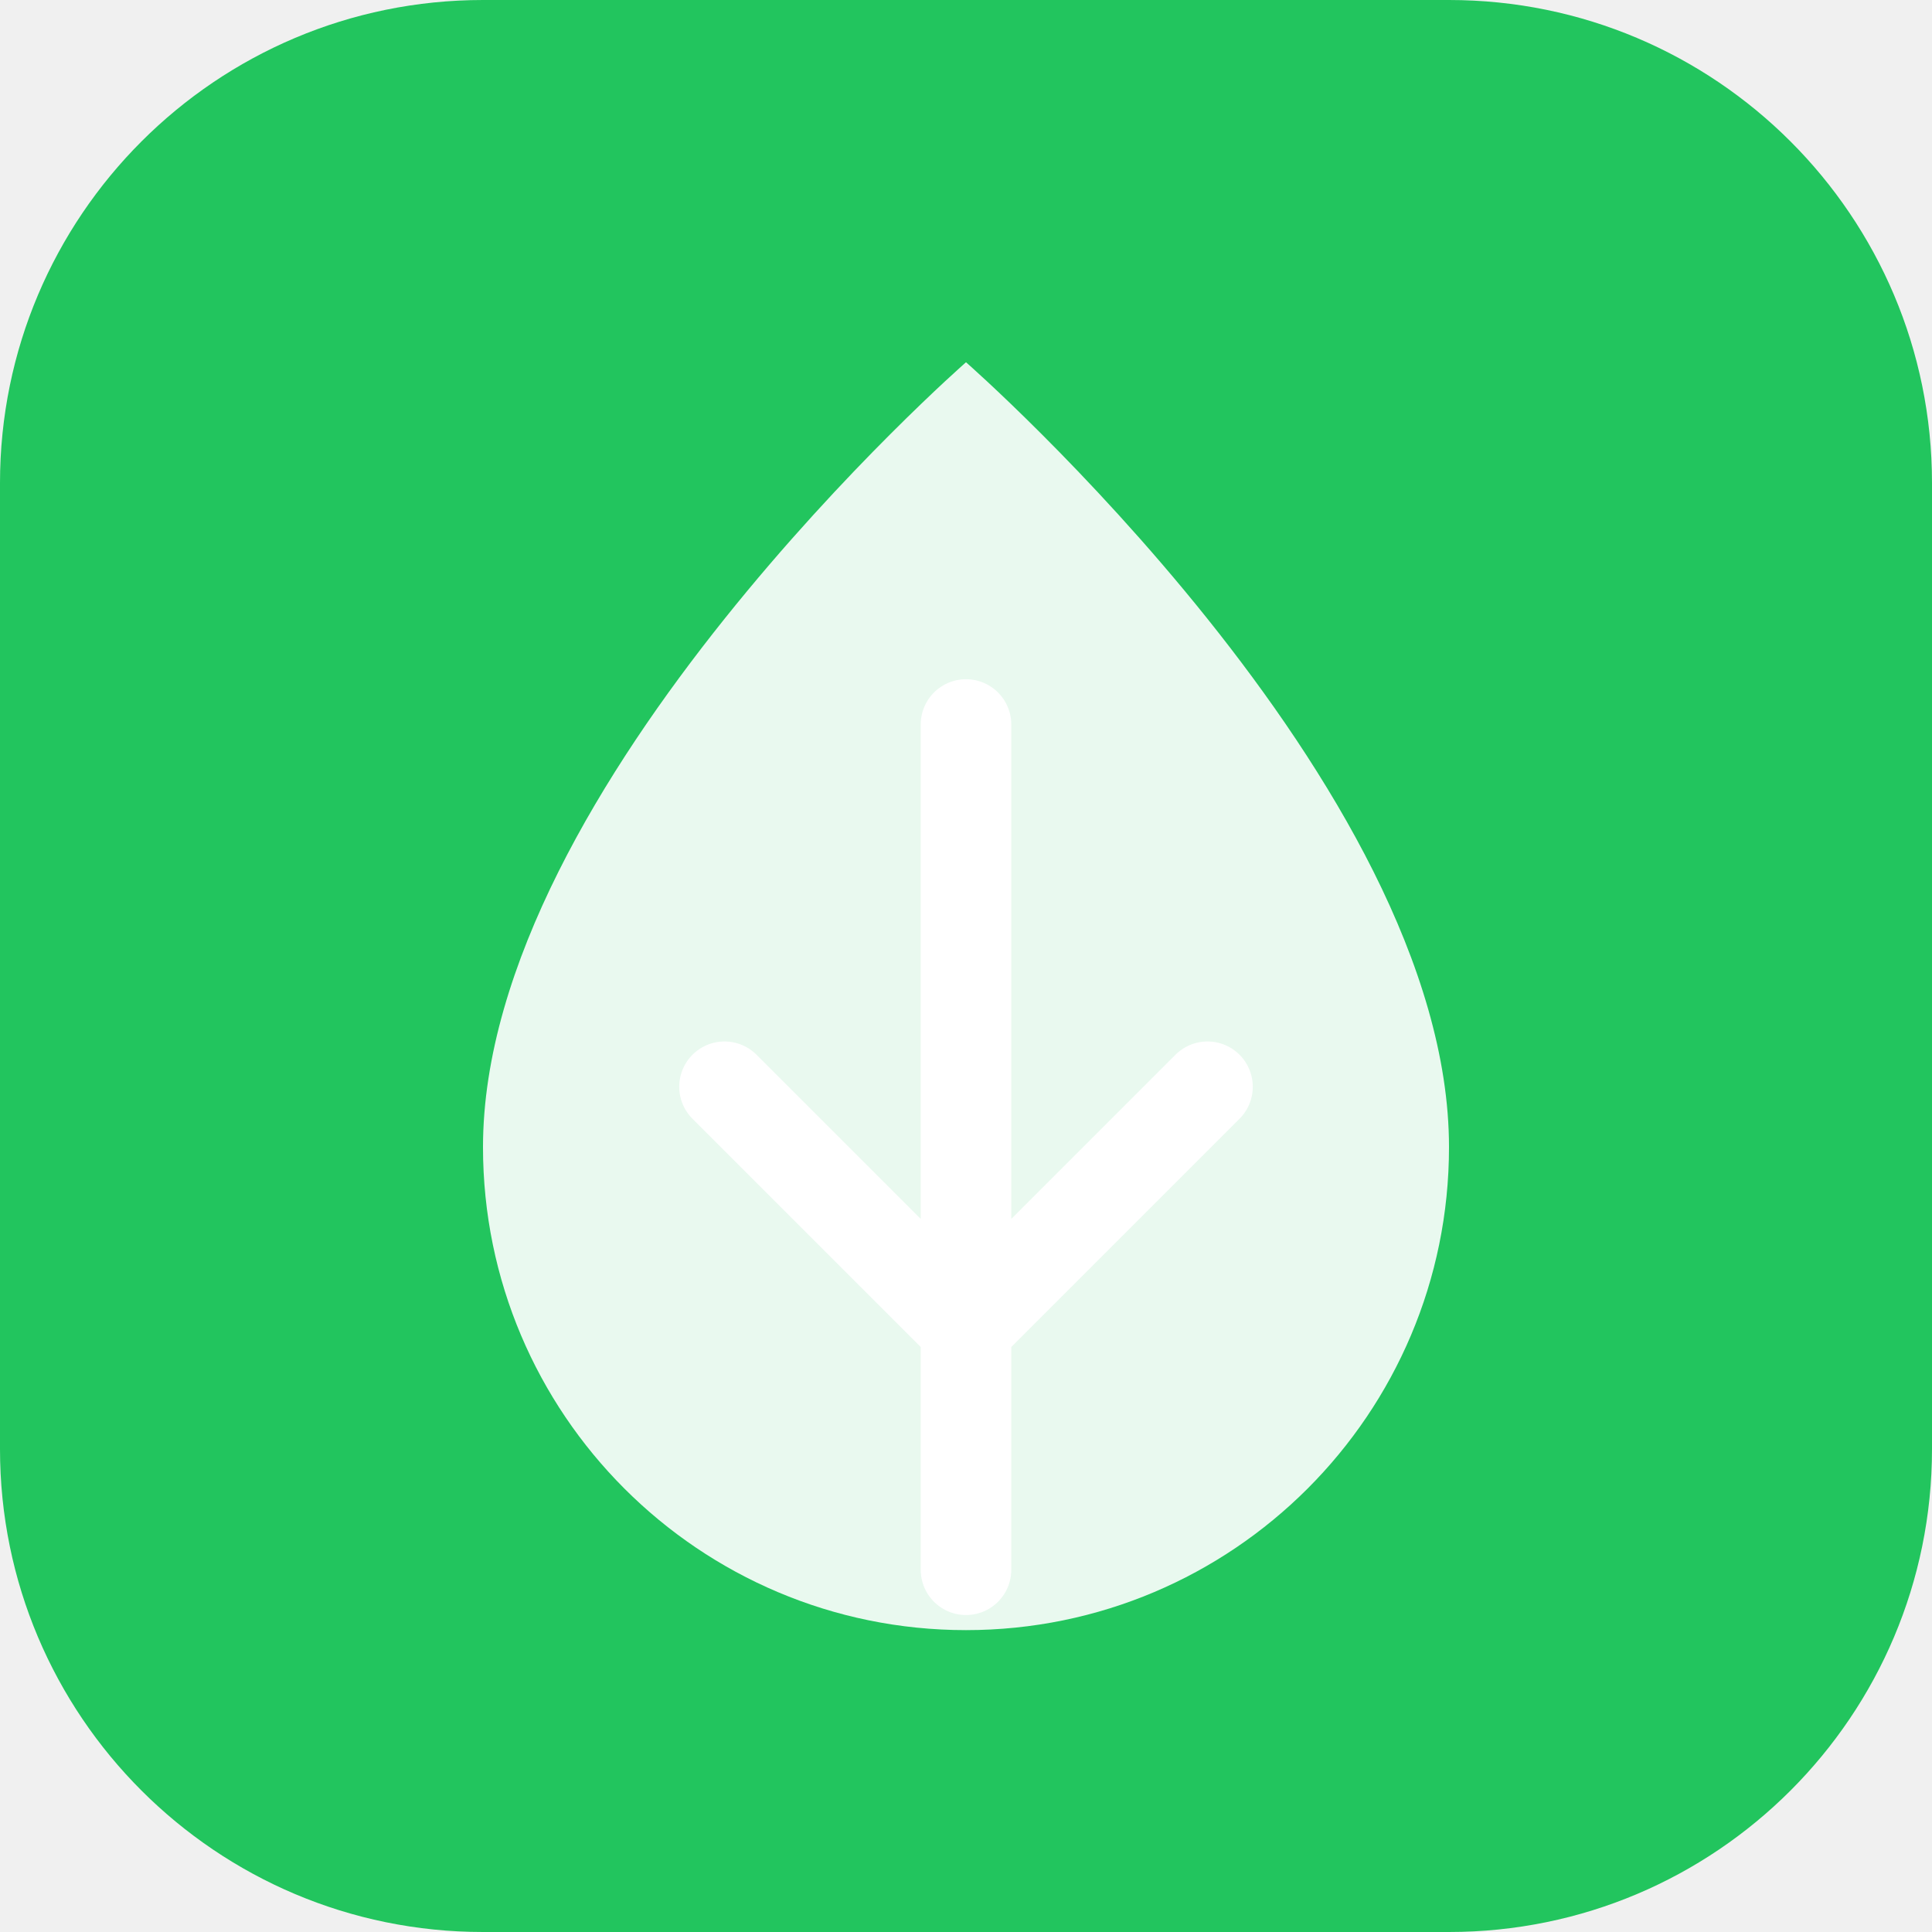
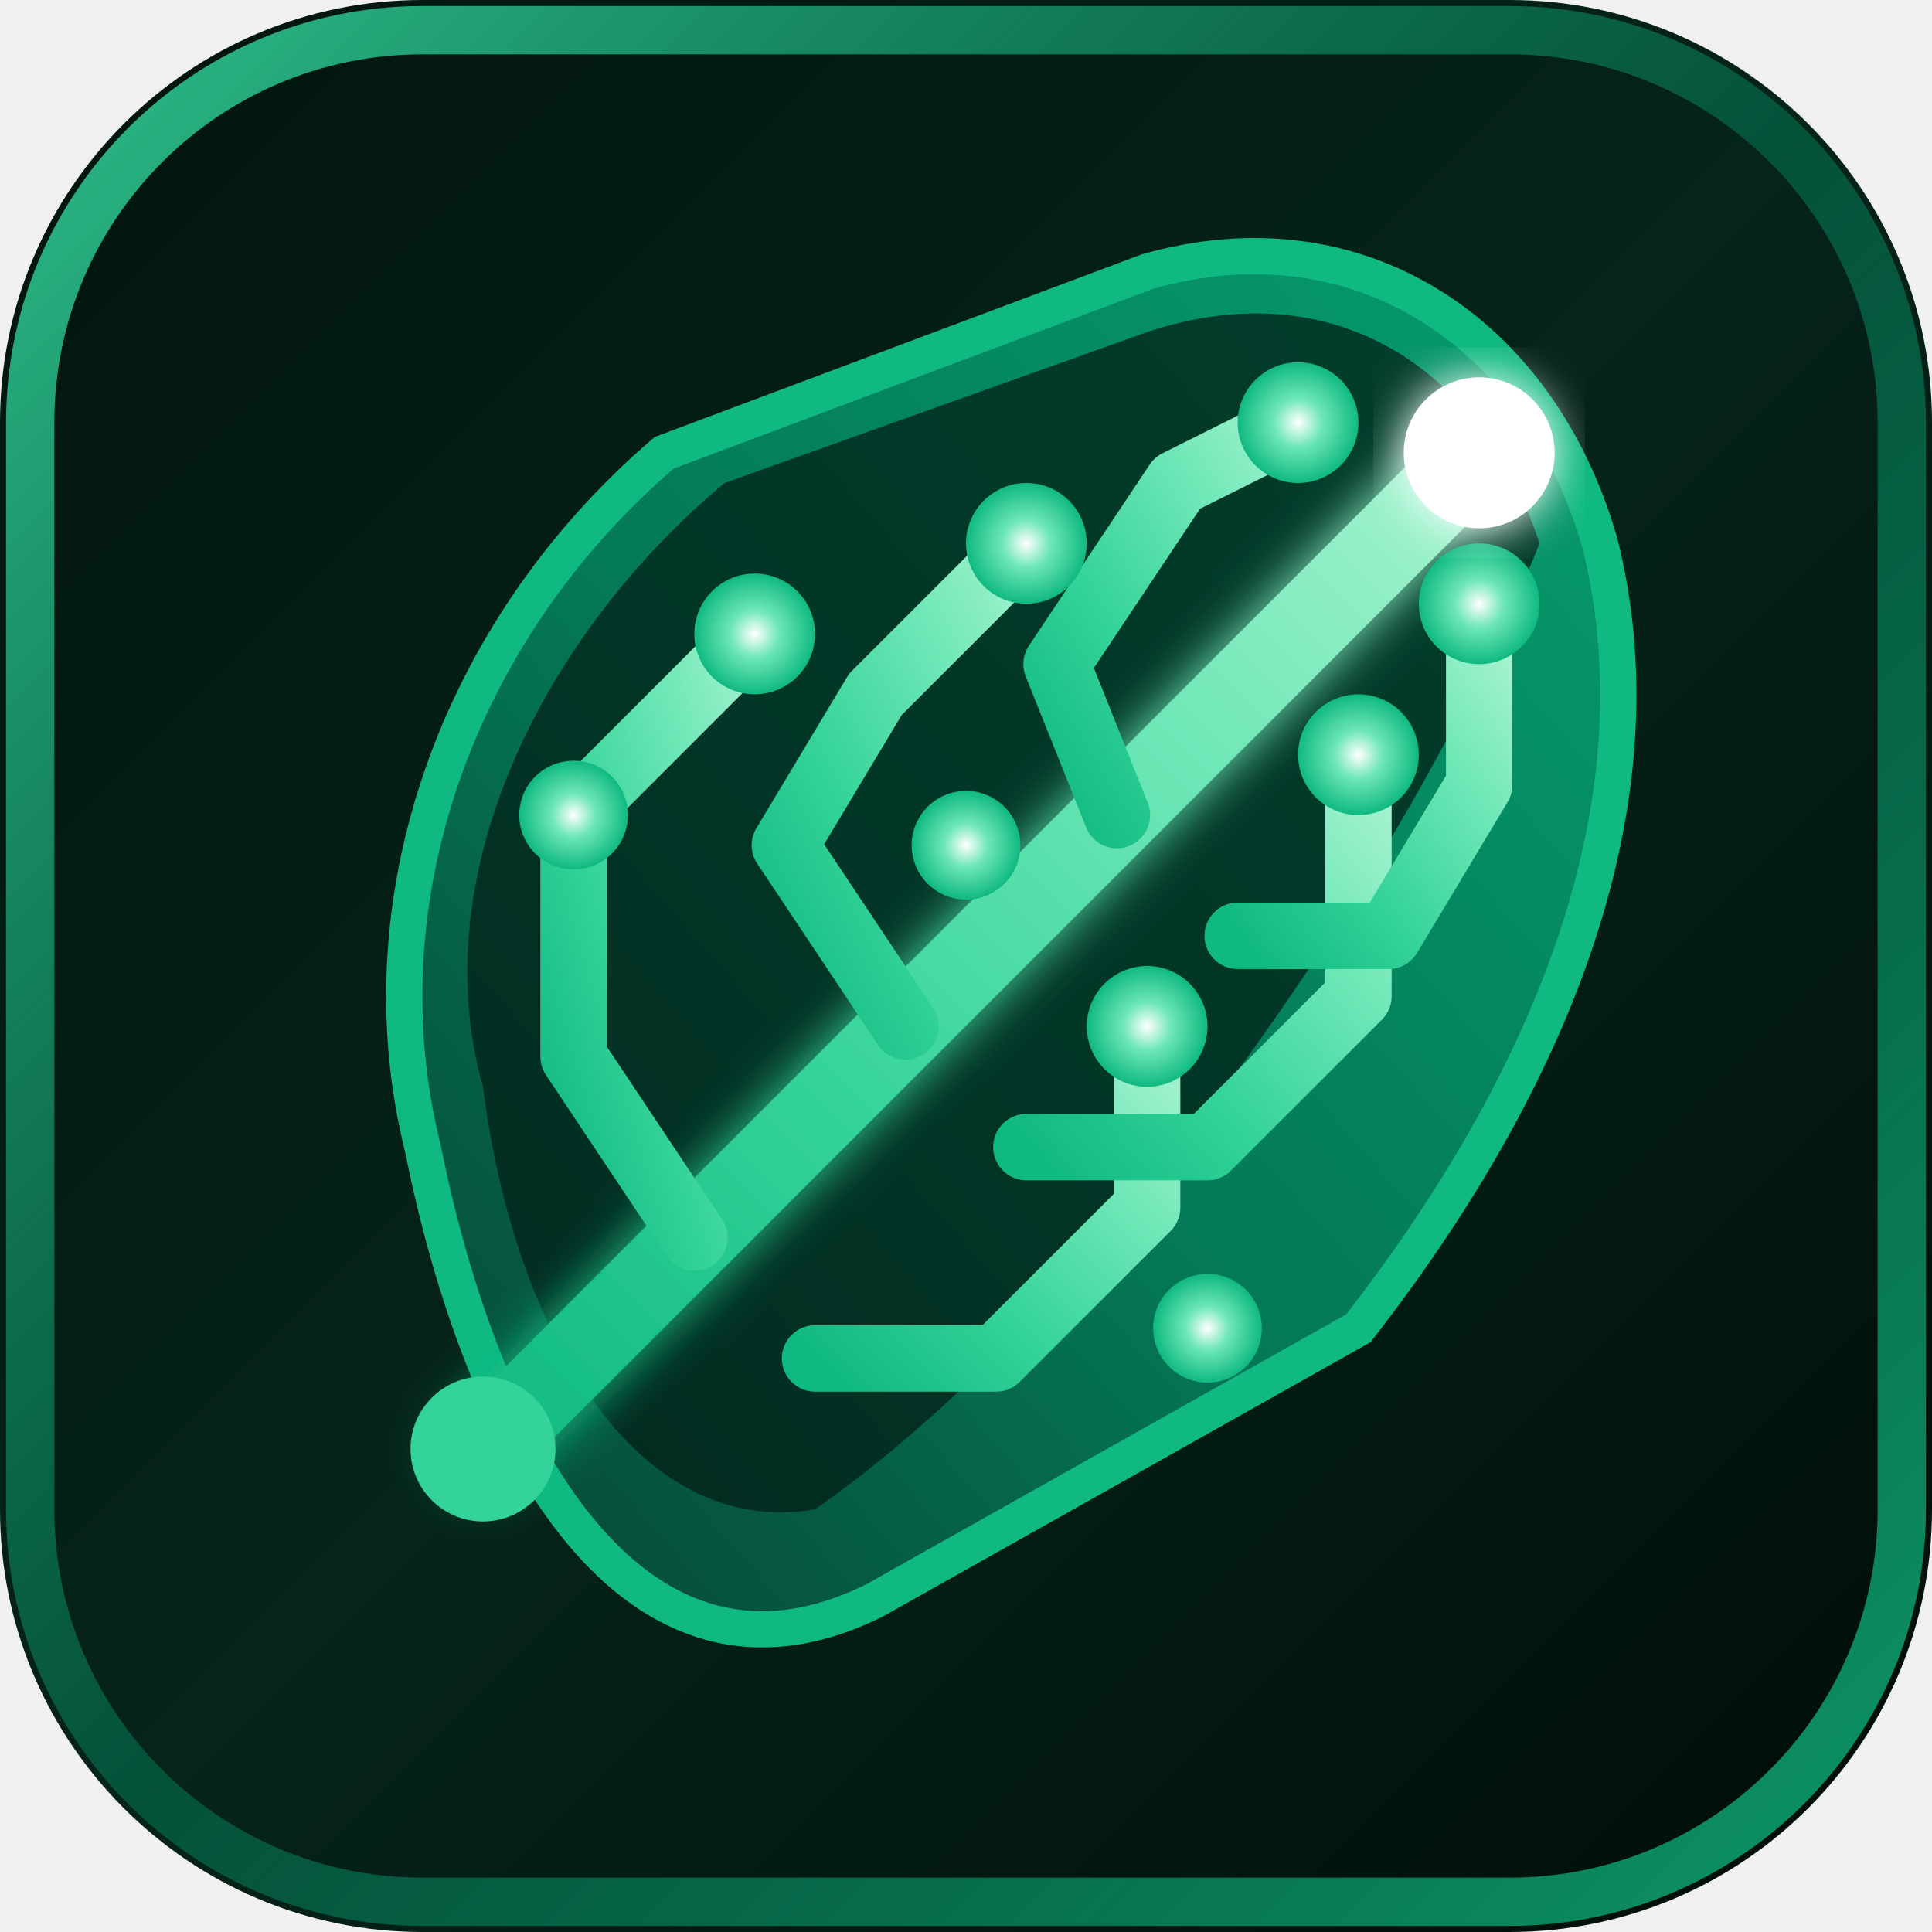
- <svg xmlns="http://www.w3.org/2000/svg" viewBox="0 0 32 32">
-   <rect width="32" height="32" rx="8" fill="#22c55e" />
-   <path d="M16 6C16 6 8 13 8 19a8 8 0 0016 0C24 13 16 6 16 6z" fill="white" opacity="0.9" />
-   <path d="M16 12 L16 26 M12 18 L16 22 L20 18" stroke="white" stroke-width="1.5" fill="none" stroke-linecap="round" />
+ <svg xmlns="http://www.w3.org/2000/svg" viewBox="0 0 64 64">
+   <defs>
+     <linearGradient id="bgGrad" x1="0%" y1="0%" x2="100%" y2="100%">
+       <stop offset="0%" stop-color="#02140e" />
+       <stop offset="50%" stop-color="#05241b" />
+       <stop offset="100%" stop-color="#010c08" />
+     </linearGradient>
+     <linearGradient id="borderGrad" x1="0%" y1="0%" x2="100%" y2="100%">
+       <stop offset="0%" stop-color="#34d399" stop-opacity="0.9" />
+       <stop offset="50%" stop-color="#059669" stop-opacity="0.4" />
+       <stop offset="100%" stop-color="#10b981" stop-opacity="0.8" />
+     </linearGradient>
+     <linearGradient id="leafBodyGrad" x1="10%" y1="90%" x2="90%" y2="10%">
+       <stop offset="0%" stop-color="#064e3b" />
+       <stop offset="45%" stop-color="#047857" />
+       <stop offset="100%" stop-color="#059669" />
+     </linearGradient>
+     <linearGradient id="circuitGrad" x1="0%" y1="100%" x2="100%" y2="0%">
+       <stop offset="0%" stop-color="#10b981" />
+       <stop offset="35%" stop-color="#34d399" />
+       <stop offset="70%" stop-color="#6ee7b7" />
+       <stop offset="100%" stop-color="#a7f3d0" />
+     </linearGradient>
+     <radialGradient id="nodeGlow" cx="50%" cy="50%" r="50%">
+       <stop offset="0%" stop-color="#ffffff" />
+       <stop offset="40%" stop-color="#6ee7b7" />
+       <stop offset="100%" stop-color="#10b981" />
+     </radialGradient>
+     <filter id="circuitGlow" x="-20%" y="-20%" width="140%" height="140%">
+       <feGaussianBlur stdDeviation="0.8" result="blur" />
+       <feMerge>
+         <feMergeNode in="blur" />
+         <feMergeNode in="SourceGraphic" />
+       </feMerge>
+     </filter>
+   </defs>
+   <rect width="64" height="64" rx="14" fill="url(#bgGrad)" />
+   <rect x="1" y="1" width="62" height="62" rx="13" fill="none" stroke="url(#borderGrad)" stroke-width="1.6" />
+   <path d="M 14 38            C 12 30 15 21 22 15            L 38 9            C 45 7 51 11 53 18            C 55 26 52 35 45 44            L 29 53            C 21 57 16 48 14 38 Z" fill="url(#leafBodyGrad)" stroke="#10b981" stroke-width="1.2" />
+   <path d="M 16 36 C 14 29 18 21 24 16 L 38 11 C 44 9 49 12 51 18 C 47 28 37 43 27 50 C 21 51 17 44 16 36 Z" fill="#011f17" opacity="0.75" />
+   <line x1="16" y1="48" x2="49" y2="15" stroke="url(#circuitGrad)" stroke-width="2.8" stroke-linecap="round" filter="url(#circuitGlow)" />
+   <path d="M 23 41 L 19 35 L 19 27 L 25 21" fill="none" stroke="url(#circuitGrad)" stroke-width="2.2" stroke-linecap="round" stroke-linejoin="round" />
+   <path d="M 30 34 L 26 28 L 29 23 L 34 18" fill="none" stroke="url(#circuitGrad)" stroke-width="2.2" stroke-linecap="round" stroke-linejoin="round" />
+   <path d="M 37 27 L 35 22 L 39 16 L 43 14" fill="none" stroke="url(#circuitGrad)" stroke-width="2.2" stroke-linecap="round" stroke-linejoin="round" />
+   <path d="M 26 28 L 32 28" fill="none" stroke="url(#circuitGrad)" stroke-width="1.8" stroke-linecap="round" />
+   <path d="M 27 45 L 33 45 L 38 40 L 38 34" fill="none" stroke="url(#circuitGrad)" stroke-width="2.2" stroke-linecap="round" stroke-linejoin="round" />
+   <path d="M 34 38 L 40 38 L 45 33 L 45 25" fill="none" stroke="url(#circuitGrad)" stroke-width="2.2" stroke-linecap="round" stroke-linejoin="round" />
+   <path d="M 41 31 L 46 31 L 49 26 L 49 20" fill="none" stroke="url(#circuitGrad)" stroke-width="2.2" stroke-linecap="round" stroke-linejoin="round" />
+   <path d="M 40 38 L 40 44" fill="none" stroke="url(#circuitGrad)" stroke-width="1.8" stroke-linecap="round" />
+   <circle cx="25" cy="21" r="2" fill="url(#nodeGlow)" />
+   <circle cx="34" cy="18" r="2" fill="url(#nodeGlow)" />
+   <circle cx="43" cy="14" r="2" fill="url(#nodeGlow)" />
+   <circle cx="32" cy="28" r="1.8" fill="url(#nodeGlow)" />
+   <circle cx="19" cy="27" r="1.8" fill="url(#nodeGlow)" />
+   <circle cx="38" cy="34" r="2" fill="url(#nodeGlow)" />
+   <circle cx="45" cy="25" r="2" fill="url(#nodeGlow)" />
+   <circle cx="49" cy="20" r="2" fill="url(#nodeGlow)" />
+   <circle cx="40" cy="44" r="1.8" fill="url(#nodeGlow)" />
+   <circle cx="49" cy="15" r="2.5" fill="#ffffff" filter="url(#circuitGlow)" />
+   <circle cx="16" cy="48" r="2.4" fill="#34d399" />
</svg>
